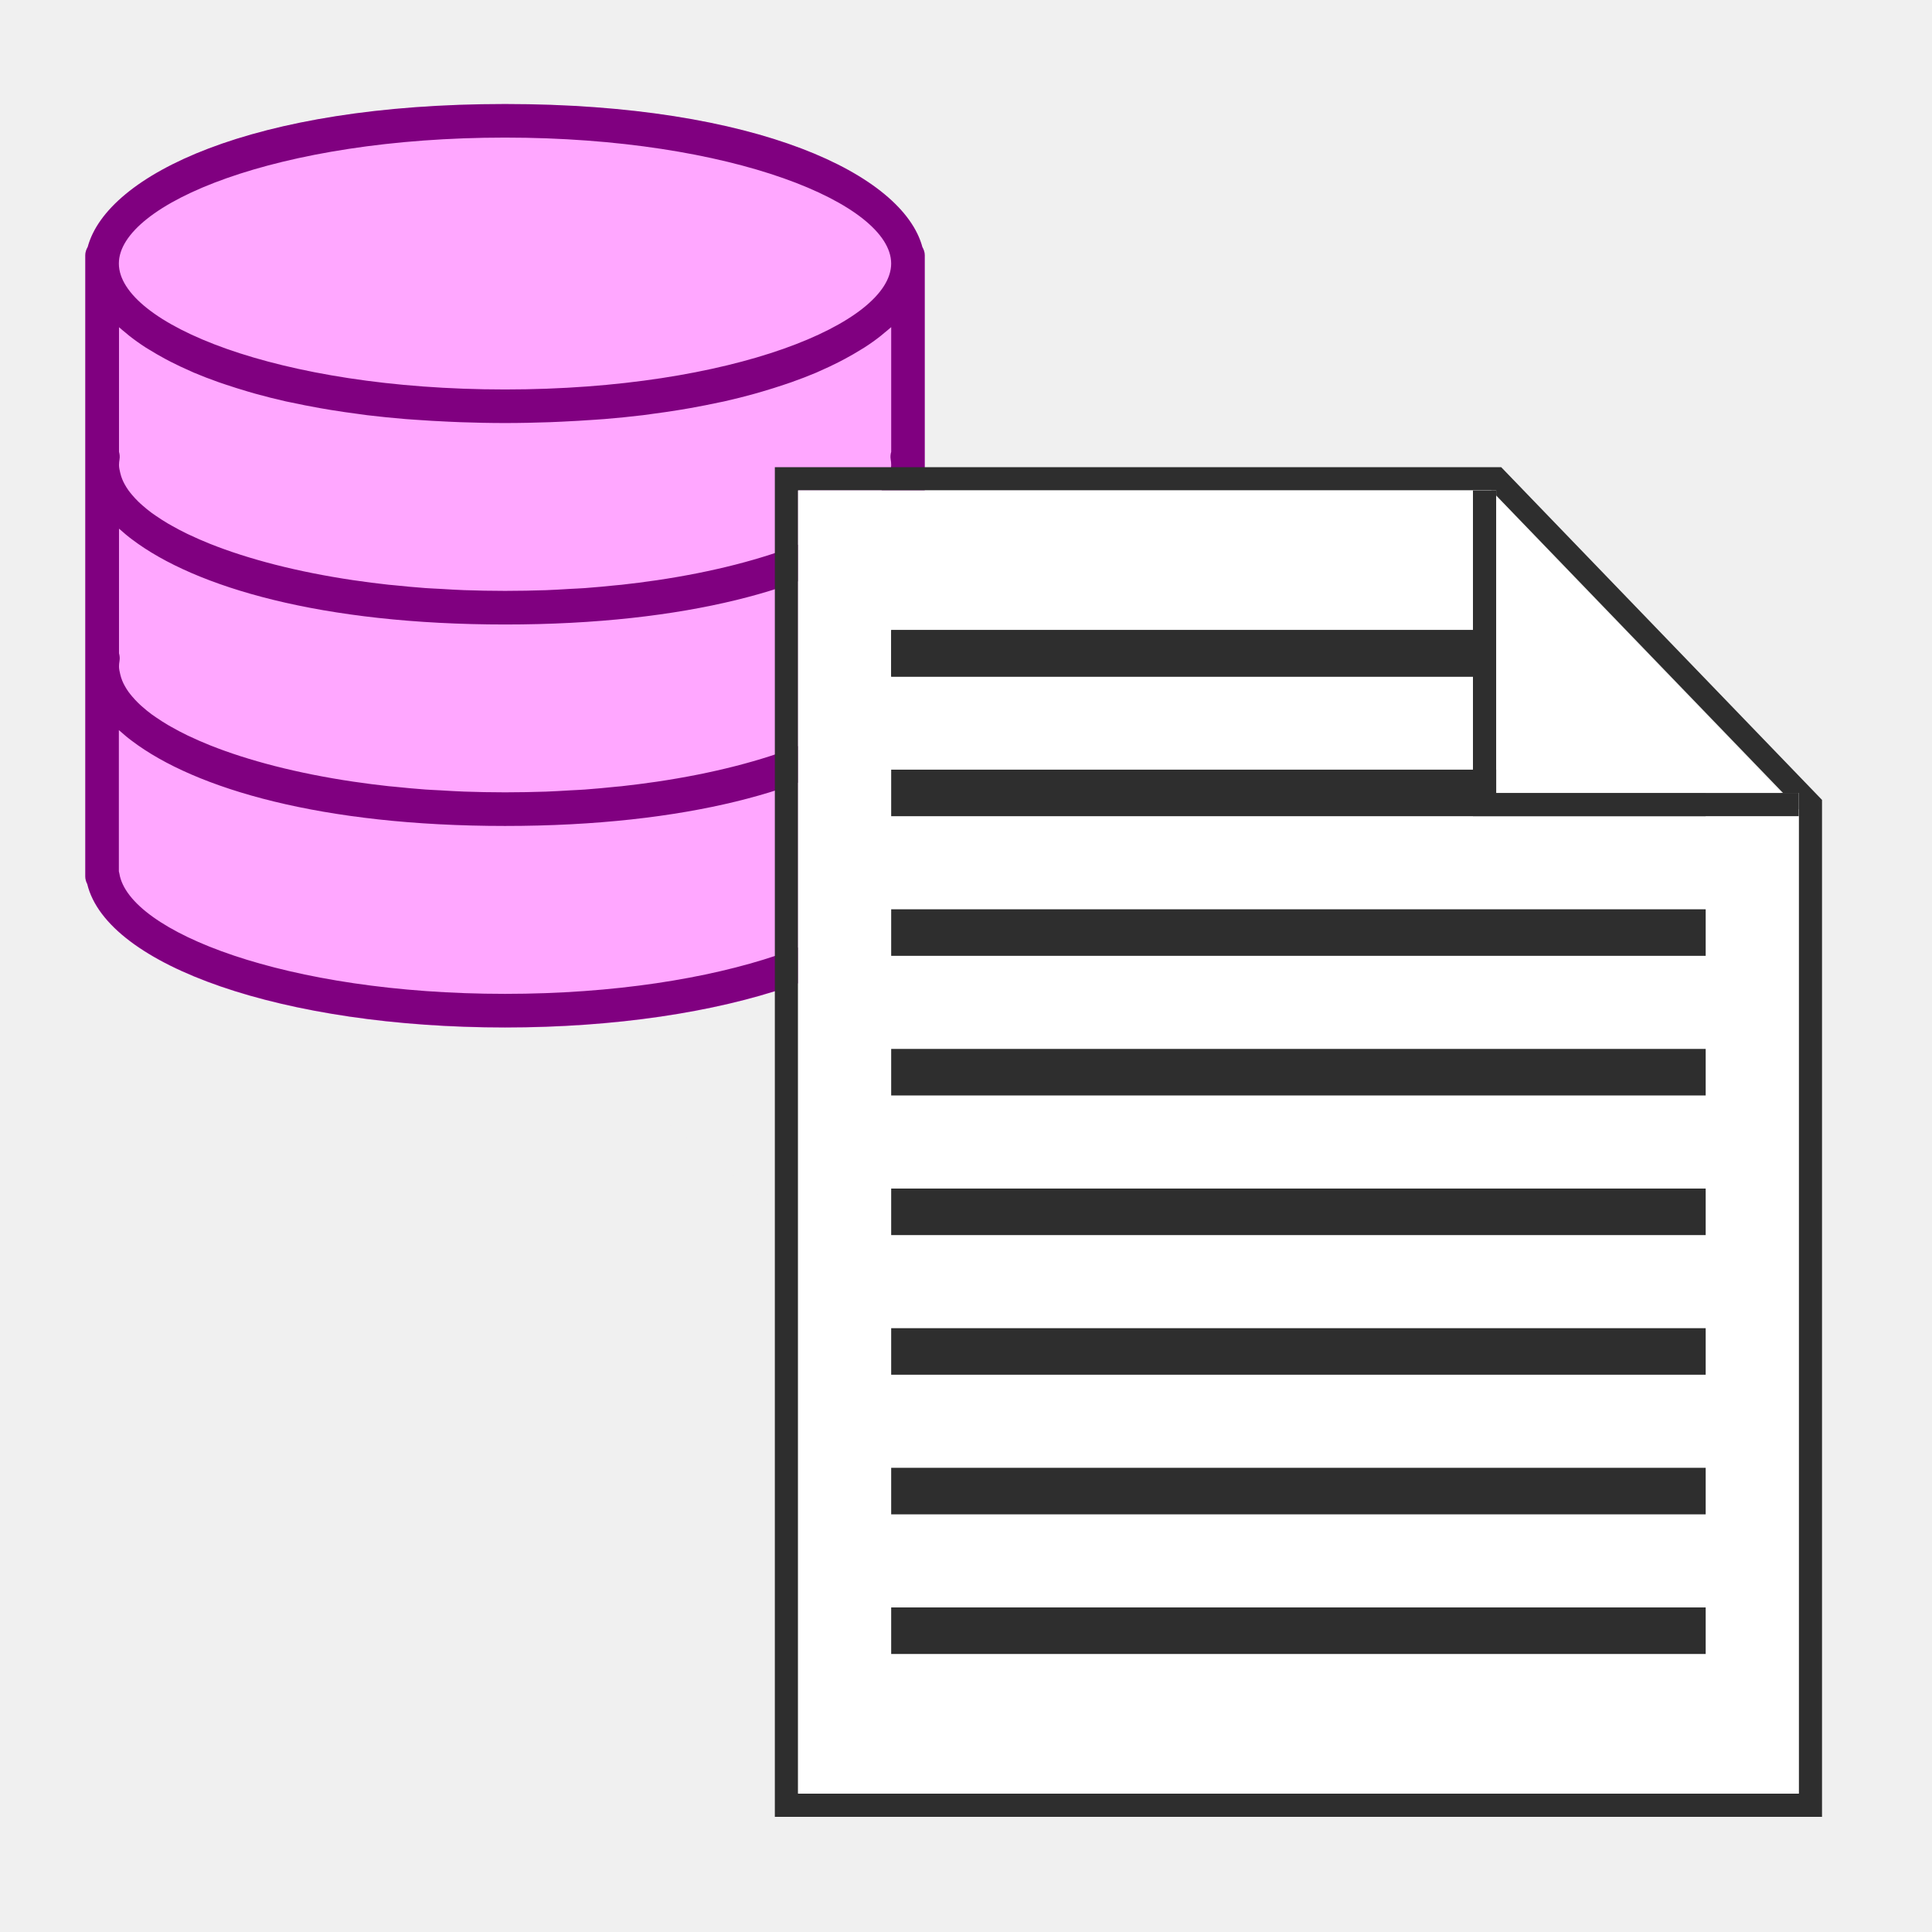
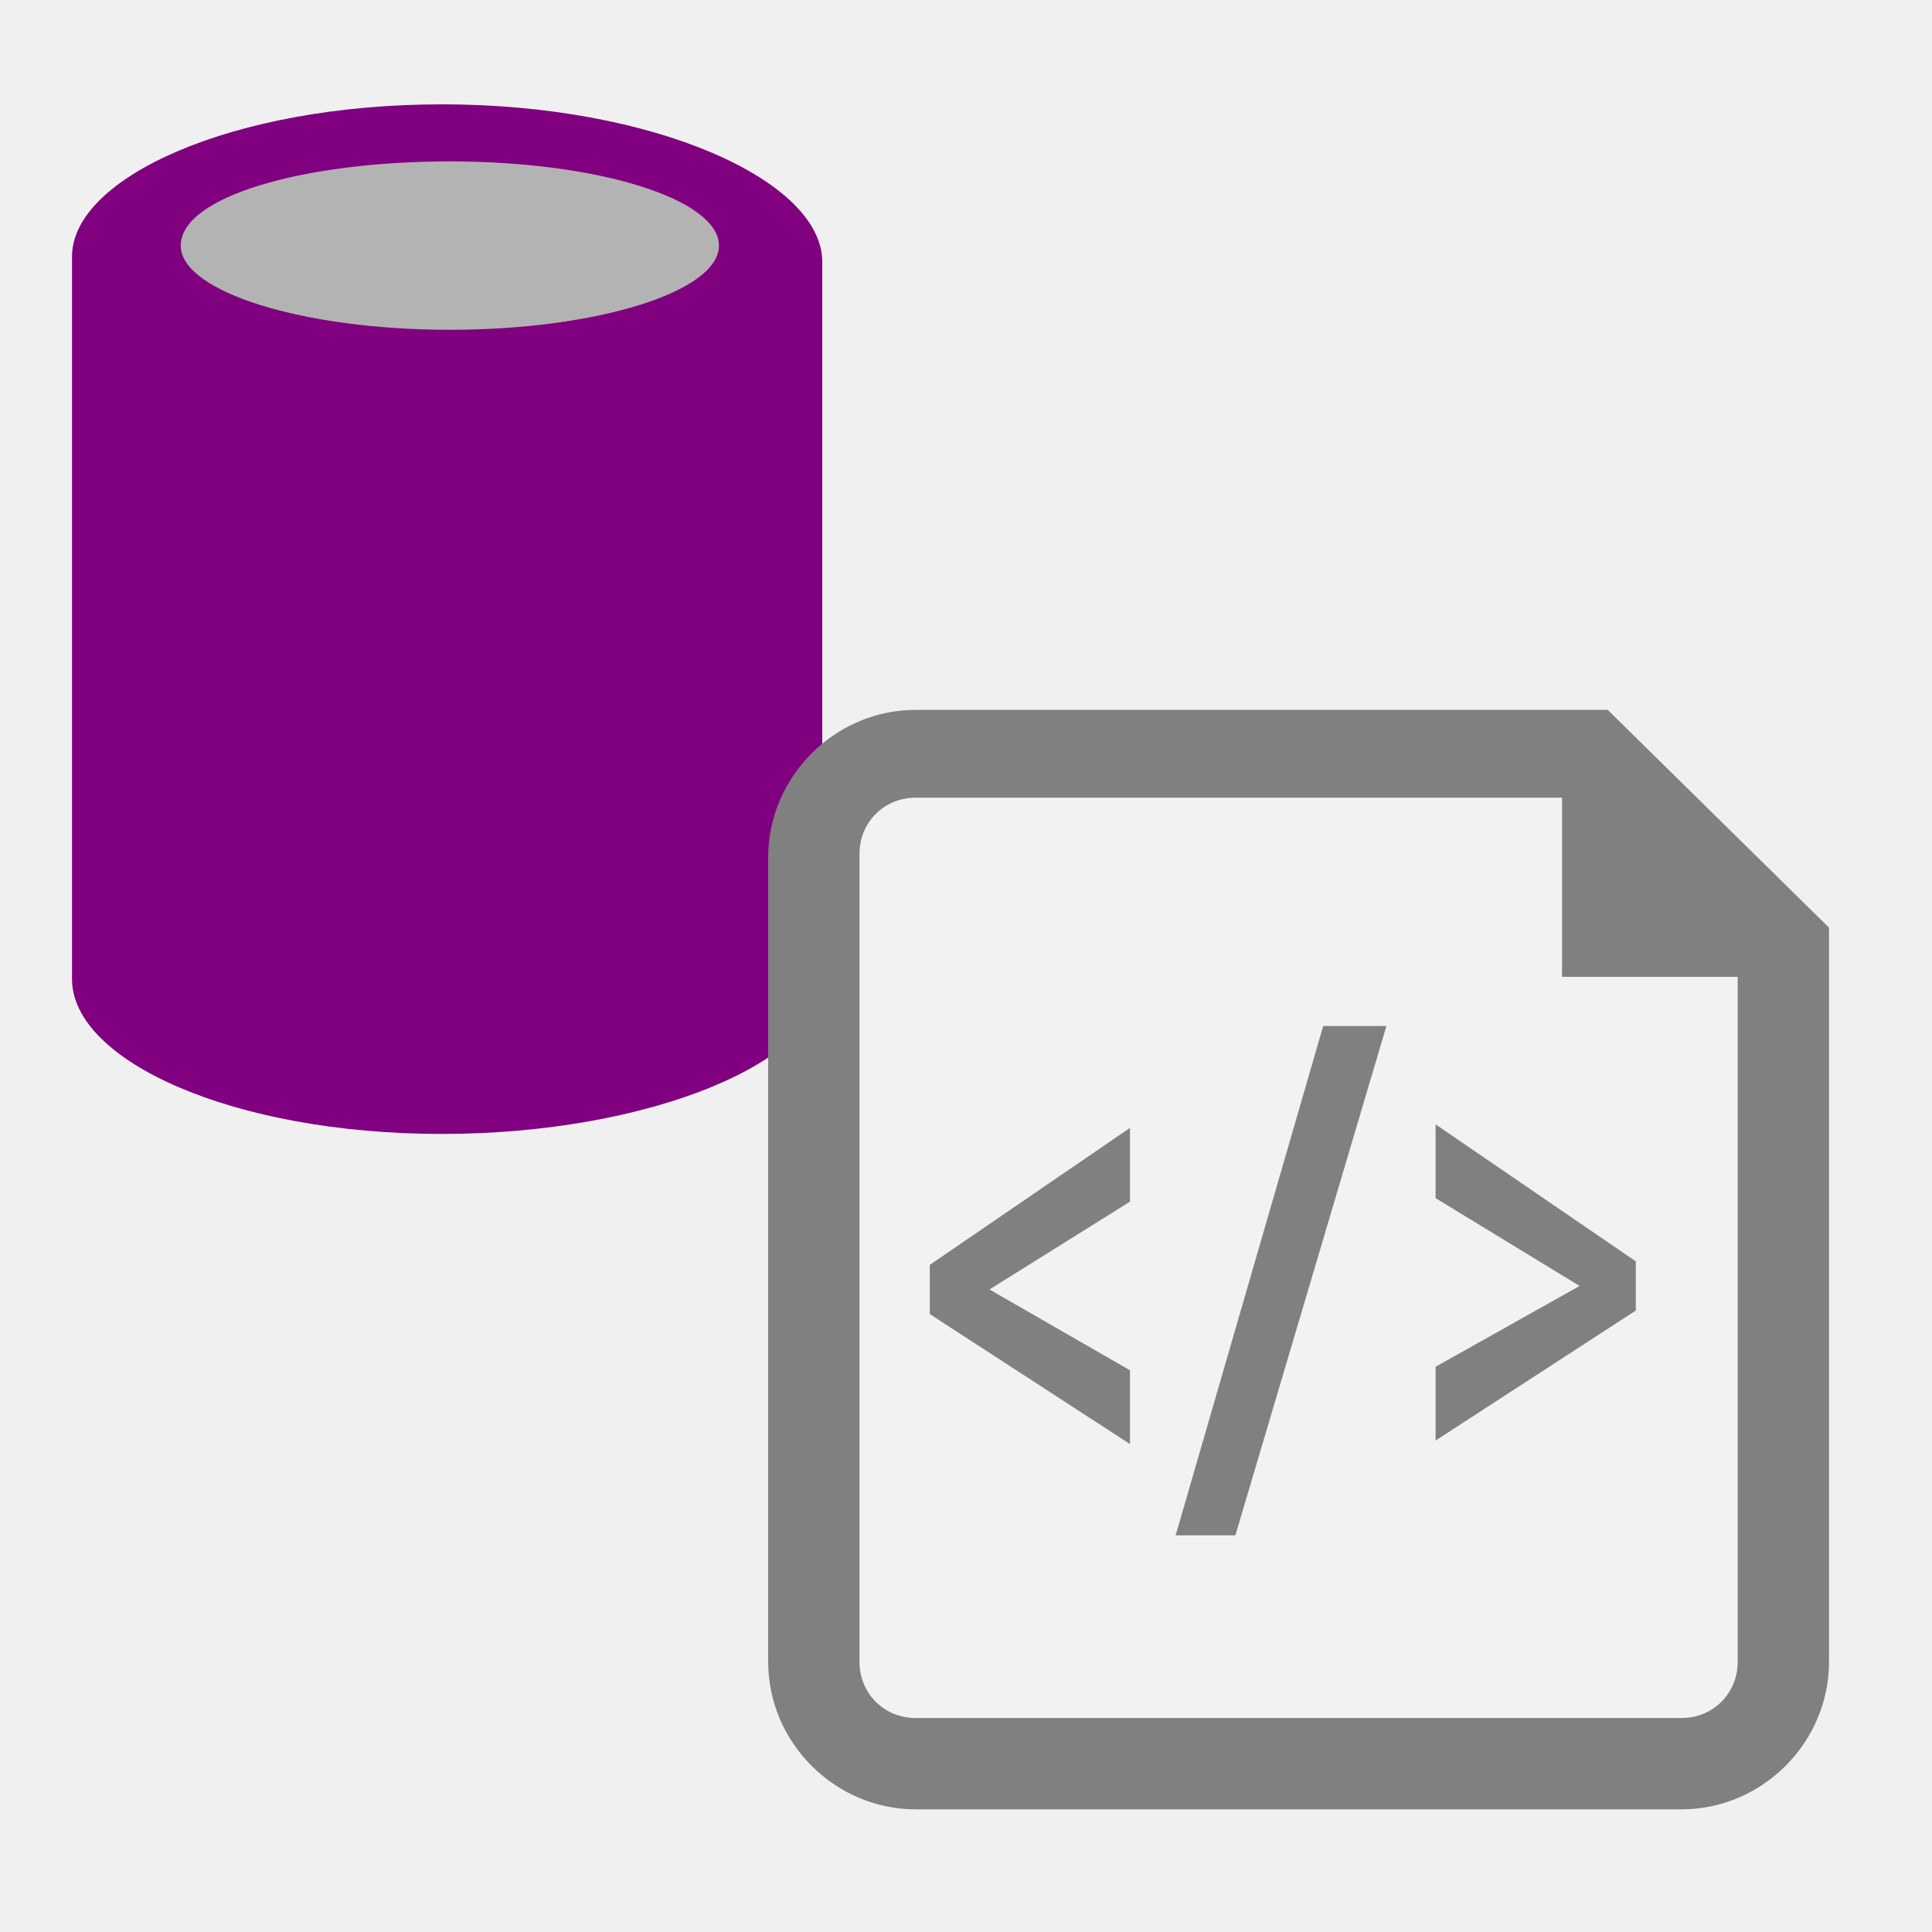
<svg xmlns="http://www.w3.org/2000/svg" version="1.1" id="Capa_1" x="0px" y="0px" viewBox="0 0 55 55" style="enable-background:new 0 0 55 55;" xml:space="preserve">
-   <defs id="defs37" />
-   <path d="M 26.256,7.034 C 25.703,4.983 21.583,2.966 14.377,2.966 7.171,2.966 3.05,4.983 2.497,7.034 2.457,7.104 2.428,7.181 2.428,7.268 v 0.239 5.497 0.239 0.239 5.258 0.239 0.239 5.736 c 0,0.077 0.021,0.151 0.056,0.216 0.564,2.34 5.615,4.086 11.893,4.086 6.264,0 11.306,-1.739 11.889,-4.07 0.038,-0.068 0.06,-0.147 0.06,-0.231 V 19.217 18.978 18.739 13.481 13.242 13.003 7.507 7.268 c 0,-0.087 -0.03,-0.164 -0.07,-0.234 z M 14.377,28.298 c 21.285,16.889 10.643,8.444 0,0 z" id="path3-0" style="fill:#ffa7ff;fill-opacity:1" />
-   <g id="g885" transform="translate(12.42767,-15.75094)">
-     <path style="fill:#800080" id="path3" d="M 13.829,22.779 C 13.275,20.729 9.155,18.712 1.949,18.712 c -7.206,0 -11.326,2.017 -11.879,4.067 C -9.97,22.85 -10,22.927 -10,23.014 v 0.239 5.497 0.239 0.239 5.258 0.239 0.239 5.736 c 0,0.077 0.021,0.151 0.056,0.216 C -9.38,43.254 -4.329,45 1.949,45 c 6.264,0 11.306,-1.739 11.889,-4.07 0.038,-0.068 0.06,-0.147 0.06,-0.231 V 34.963 34.724 34.485 29.227 28.988 28.749 23.253 23.014 c 0,-0.087 -0.03,-0.164 -0.07,-0.234 z m -0.924,12.176 c -0.013,0.058 -0.032,0.115 -0.055,0.174 -0.019,0.047 -0.043,0.095 -0.068,0.142 -0.032,0.059 -0.068,0.118 -0.11,0.176 -0.032,0.044 -0.067,0.088 -0.105,0.132 -0.053,0.063 -0.109,0.125 -0.174,0.187 -0.039,0.038 -0.081,0.075 -0.124,0.113 -0.078,0.068 -0.16,0.136 -0.251,0.204 -0.039,0.029 -0.081,0.057 -0.123,0.086 -0.108,0.075 -0.221,0.149 -0.345,0.221 -0.033,0.02 -0.067,0.038 -0.101,0.057 -0.142,0.08 -0.291,0.16 -0.452,0.238 -0.021,0.01 -0.042,0.02 -0.063,0.029 -0.179,0.085 -0.367,0.168 -0.567,0.248 -0.006,0.002 -0.011,0.004 -0.017,0.007 -1.085,0.434 -2.474,0.798 -4.092,1.037 -0.008,9.56e-4 -0.016,0.002 -0.024,0.003 -0.315,0.046 -0.637,0.087 -0.968,0.124 -0.054,0.006 -0.111,0.01 -0.165,0.015 -0.289,0.03 -0.582,0.058 -0.883,0.08 -0.138,0.01 -0.282,0.015 -0.422,0.023 -0.227,0.013 -0.451,0.028 -0.683,0.036 -0.38,0.012 -0.767,0.02 -1.162,0.02 -0.395,0 -0.782,-0.008 -1.162,-0.021 -0.232,-0.008 -0.456,-0.023 -0.683,-0.036 -0.14,-0.008 -0.284,-0.013 -0.422,-0.023 -0.301,-0.022 -0.594,-0.05 -0.883,-0.08 -0.054,-0.006 -0.111,-0.01 -0.165,-0.015 -0.331,-0.036 -0.654,-0.078 -0.968,-0.124 -0.008,-9.56e-4 -0.016,-0.002 -0.024,-0.003 -1.618,-0.239 -3.006,-0.604 -4.092,-1.037 -0.006,-0.002 -0.011,-0.004 -0.017,-0.007 -0.2,-0.08 -0.388,-0.163 -0.567,-0.248 -0.021,-0.01 -0.043,-0.02 -0.063,-0.029 -0.161,-0.077 -0.309,-0.157 -0.452,-0.238 -0.033,-0.019 -0.069,-0.038 -0.101,-0.057 -0.124,-0.073 -0.237,-0.147 -0.345,-0.221 -0.041,-0.029 -0.084,-0.057 -0.123,-0.086 -0.091,-0.067 -0.173,-0.135 -0.251,-0.204 -0.043,-0.037 -0.086,-0.075 -0.124,-0.113 -0.064,-0.062 -0.12,-0.124 -0.174,-0.187 -0.037,-0.044 -0.073,-0.088 -0.105,-0.132 -0.042,-0.059 -0.078,-0.118 -0.11,-0.176 -0.026,-0.047 -0.049,-0.095 -0.068,-0.142 -0.023,-0.058 -0.042,-0.116 -0.055,-0.174 -0.018,-0.076 -0.037,-0.153 -0.037,-0.23 0,-0.054 0.006,-0.108 0.015,-0.162 0.012,-0.072 0.005,-0.144 -0.015,-0.213 v -3.548 c 0.013,0.012 0.03,0.024 0.044,0.037 0.104,0.092 0.21,0.183 0.33,0.271 1.8,1.362 5.401,2.42 10.619,2.42 5.196,0 8.788,-1.05 10.596,-2.403 0.144,-0.105 0.274,-0.214 0.397,-0.324 l 4.78e-4,-4.78e-4 v 3.548 c -0.02,0.068 -0.027,0.141 -0.015,0.213 0.009,0.054 0.015,0.108 0.015,0.162 0,0.077 -0.02,0.154 -0.038,0.232 z m 0.038,-9.89 v 3.548 c -0.02,0.068 -0.027,0.141 -0.015,0.213 0.009,0.054 0.015,0.108 0.015,0.162 0,0.077 -0.02,0.154 -0.038,0.232 -0.013,0.058 -0.032,0.115 -0.055,0.174 -0.019,0.047 -0.043,0.095 -0.068,0.142 -0.032,0.059 -0.068,0.118 -0.11,0.176 -0.032,0.044 -0.067,0.088 -0.105,0.132 -0.053,0.063 -0.109,0.125 -0.174,0.187 -0.039,0.038 -0.081,0.075 -0.124,0.113 -0.078,0.068 -0.16,0.136 -0.251,0.204 -0.039,0.029 -0.081,0.057 -0.123,0.086 -0.108,0.075 -0.221,0.149 -0.345,0.221 -0.033,0.02 -0.067,0.038 -0.101,0.057 -0.142,0.08 -0.291,0.16 -0.452,0.238 -0.021,0.01 -0.042,0.02 -0.063,0.029 -0.179,0.085 -0.367,0.168 -0.567,0.248 -0.006,0.002 -0.011,0.004 -0.017,0.007 -1.085,0.434 -2.474,0.798 -4.092,1.037 -0.008,9.55e-4 -0.016,0.002 -0.024,0.003 -0.315,0.046 -0.637,0.087 -0.968,0.124 -0.054,0.006 -0.111,0.01 -0.165,0.015 -0.289,0.03 -0.582,0.058 -0.883,0.08 -0.138,0.01 -0.282,0.015 -0.422,0.023 -0.227,0.013 -0.451,0.028 -0.683,0.036 -0.38,0.012 -0.767,0.02 -1.162,0.02 -0.395,0 -0.782,-0.008 -1.162,-0.021 -0.232,-0.008 -0.456,-0.023 -0.683,-0.036 -0.14,-0.008 -0.284,-0.013 -0.422,-0.023 -0.301,-0.022 -0.594,-0.05 -0.883,-0.08 -0.054,-0.006 -0.111,-0.01 -0.165,-0.015 -0.331,-0.036 -0.654,-0.078 -0.968,-0.124 -0.008,-9.56e-4 -0.016,-0.002 -0.024,-0.003 -1.618,-0.239 -3.006,-0.604 -4.092,-1.037 -0.006,-0.002 -0.011,-0.004 -0.017,-0.007 -0.2,-0.08 -0.388,-0.163 -0.567,-0.248 -0.021,-0.01 -0.043,-0.02 -0.063,-0.029 -0.161,-0.077 -0.309,-0.157 -0.452,-0.238 -0.033,-0.019 -0.069,-0.038 -0.101,-0.057 -0.124,-0.073 -0.237,-0.147 -0.345,-0.221 -0.041,-0.029 -0.084,-0.057 -0.123,-0.086 -0.091,-0.067 -0.173,-0.135 -0.251,-0.204 -0.043,-0.037 -0.086,-0.075 -0.124,-0.113 -0.064,-0.062 -0.12,-0.124 -0.174,-0.187 -0.037,-0.044 -0.073,-0.088 -0.105,-0.132 -0.042,-0.059 -0.078,-0.118 -0.11,-0.176 -0.026,-0.047 -0.049,-0.095 -0.068,-0.142 -0.023,-0.058 -0.042,-0.116 -0.055,-0.174 -0.018,-0.076 -0.037,-0.153 -0.037,-0.23 0,-0.054 0.006,-0.108 0.015,-0.162 0.012,-0.072 0.005,-0.144 -0.015,-0.213 v -3.548 c 0.057,0.052 0.123,0.103 0.185,0.155 0.034,0.029 0.066,0.057 0.103,0.086 0.143,0.113 0.298,0.224 0.466,0.333 0.035,0.022 0.074,0.044 0.11,0.067 0.141,0.087 0.289,0.173 0.445,0.257 0.058,0.031 0.116,0.062 0.175,0.092 0.174,0.089 0.358,0.175 0.55,0.259 0.032,0.014 0.06,0.028 0.092,0.042 0.224,0.095 0.462,0.186 0.71,0.274 0.068,0.024 0.14,0.047 0.21,0.071 0.197,0.066 0.401,0.13 0.611,0.192 0.076,0.022 0.151,0.045 0.228,0.066 0.28,0.077 0.568,0.151 0.871,0.219 0.042,0.01 0.087,0.017 0.129,0.026 0.267,0.058 0.544,0.112 0.829,0.163 0.097,0.017 0.195,0.033 0.293,0.05 0.271,0.044 0.55,0.085 0.836,0.122 0.074,0.01 0.144,0.021 0.218,0.03 0.356,0.043 0.724,0.08 1.102,0.111 0.093,0.008 0.19,0.013 0.285,0.02 0.303,0.022 0.612,0.04 0.928,0.054 0.115,0.005 0.23,0.011 0.347,0.015 0.412,0.014 0.832,0.024 1.267,0.024 0.435,0 0.855,-0.01 1.267,-0.024 0.117,-0.004 0.232,-0.01 0.347,-0.015 0.316,-0.014 0.626,-0.033 0.928,-0.054 0.095,-0.007 0.191,-0.012 0.285,-0.02 0.378,-0.031 0.746,-0.068 1.102,-0.111 0.075,-0.009 0.145,-0.02 0.218,-0.03 0.286,-0.037 0.565,-0.078 0.836,-0.122 0.098,-0.016 0.196,-0.033 0.293,-0.05 0.285,-0.051 0.562,-0.105 0.829,-0.163 0.042,-0.009 0.087,-0.017 0.129,-0.026 0.303,-0.068 0.592,-0.142 0.871,-0.219 0.078,-0.022 0.152,-0.044 0.228,-0.066 0.211,-0.062 0.414,-0.125 0.611,-0.192 0.07,-0.024 0.142,-0.047 0.21,-0.071 0.248,-0.088 0.486,-0.179 0.71,-0.274 0.032,-0.013 0.061,-0.028 0.092,-0.042 0.193,-0.084 0.376,-0.17 0.55,-0.259 0.06,-0.031 0.118,-0.061 0.175,-0.092 0.156,-0.084 0.305,-0.169 0.445,-0.257 0.036,-0.022 0.076,-0.044 0.11,-0.067 0.168,-0.108 0.323,-0.219 0.466,-0.333 0.036,-0.029 0.068,-0.057 0.103,-0.086 0.062,-0.052 0.128,-0.103 0.185,-0.155 z M 1.949,19.668 c 6.479,0 10.993,1.889 10.993,3.585 0,1.696 -4.514,3.585 -10.993,3.585 -6.479,0 -10.993,-1.889 -10.993,-3.585 0,-1.696 4.514,-3.585 10.993,-3.585 z M 12.942,40.556 c -0.007,0.021 -0.011,0.043 -0.015,0.065 -0.271,1.653 -4.747,3.423 -10.978,3.423 -6.231,0 -10.707,-1.77 -10.978,-3.423 -0.004,-0.022 -0.009,-0.043 -0.015,-0.063 v -4.022 c 0.013,0.012 0.03,0.024 0.044,0.037 0.104,0.092 0.21,0.183 0.33,0.271 1.8,1.362 5.401,2.42 10.619,2.42 5.196,0 8.788,-1.05 10.596,-2.403 0.144,-0.105 0.274,-0.214 0.397,-0.324 l 4.78e-4,-4.78e-4 v 4.02 z" />
-   </g>
+   <defs id="defs37">
+ 			
+ 		
+ 		
+ 	</defs>
  <g id="g5" />
  <g id="g7" />
  <g id="g9" />
  <g id="g11" />
  <g id="g13" />
  <g id="g15" />
  <g id="g17" />
  <g id="g19" />
  <g id="g21" />
  <g id="g23" />
  <g id="g25" />
  <g id="g27" />
  <g id="g29" />
  <g id="g31" />
  <g id="g33" />
-   <path style="fill:none;fill-rule:evenodd;stroke:#2e2e2e;stroke-width:0.662;stroke-linecap:butt;stroke-linejoin:miter;stroke-miterlimit:4;stroke-dasharray:none;stroke-opacity:1" d="m 22.389,13.63 h 20.206 l 8.943,9.275 V 51.391 H 22.389 Z" id="path3351" />
-   <path style="fill:#ffffff;fill-opacity:1;fill-rule:evenodd;stroke:none;stroke-width:1px;stroke-linecap:butt;stroke-linejoin:miter;stroke-opacity:1" d="m 22.72,13.961 h 19.874 v 8.612 h 8.612 V 51.06 H 22.72" id="path4228" />
-   <path style="fill:none;fill-rule:evenodd;stroke:#2e2e2e;stroke-width:1.325;stroke-linecap:butt;stroke-linejoin:miter;stroke-miterlimit:4;stroke-dasharray:none;stroke-opacity:1" d="m 25.37,18.599 h 16.893" id="path4160" />
-   <path id="use4195" d="m 25.37,18.599 h 17.224" style="fill:#000000;fill-rule:evenodd;stroke:#2e2e2e;stroke-width:1.325;stroke-linecap:butt;stroke-linejoin:miter;stroke-miterlimit:4;stroke-dasharray:none;stroke-opacity:1" />
-   <path id="use4197" d="M 25.37,22.573 H 48.557" style="fill:none;fill-rule:evenodd;stroke:#2e2e2e;stroke-width:1.325;stroke-linecap:butt;stroke-linejoin:miter;stroke-miterlimit:4;stroke-dasharray:none;stroke-opacity:1" />
-   <path id="use4199" d="M 25.37,26.548 H 48.557" style="fill:none;fill-rule:evenodd;stroke:#2e2e2e;stroke-width:1.325;stroke-linecap:butt;stroke-linejoin:miter;stroke-miterlimit:4;stroke-dasharray:none;stroke-opacity:1" />
-   <path style="fill:none;fill-rule:evenodd;stroke:#2e2e2e;stroke-width:0.662px;stroke-linecap:butt;stroke-linejoin:miter;stroke-opacity:1" d="m 42.263,13.961 v 8.943 h 8.943" id="path4245" />
-   <path style="fill:#ffffff;fill-opacity:1;fill-rule:evenodd;stroke:none;stroke-width:1px;stroke-linecap:butt;stroke-linejoin:miter;stroke-opacity:1" d="m 42.594,14.127 8.115,8.447 h -8.115" id="path4228-9" />
-   <path style="fill:none;fill-rule:evenodd;stroke:#2e2e2e;stroke-width:1.325;stroke-linecap:butt;stroke-linejoin:miter;stroke-miterlimit:4;stroke-dasharray:none;stroke-opacity:1" d="M 25.37,30.523 H 48.557" id="use4233" />
-   <path style="fill:none;fill-rule:evenodd;stroke:#2e2e2e;stroke-width:1.325;stroke-linecap:butt;stroke-linejoin:miter;stroke-miterlimit:4;stroke-dasharray:none;stroke-opacity:1" d="M 25.37,34.498 H 48.557" id="use4235" />
-   <path style="fill:none;fill-rule:evenodd;stroke:#2e2e2e;stroke-width:1.325;stroke-linecap:butt;stroke-linejoin:miter;stroke-miterlimit:4;stroke-dasharray:none;stroke-opacity:1" d="M 25.37,38.473 H 48.557" id="use4237" />
-   <path style="fill:none;fill-rule:evenodd;stroke:#2e2e2e;stroke-width:1.325;stroke-linecap:butt;stroke-linejoin:miter;stroke-miterlimit:4;stroke-dasharray:none;stroke-opacity:1" d="M 25.37,42.448 H 48.557" id="use4239" />
-   <path style="fill:none;fill-rule:evenodd;stroke:#2e2e2e;stroke-width:1.325;stroke-linecap:butt;stroke-linejoin:miter;stroke-miterlimit:4;stroke-dasharray:none;stroke-opacity:1" d="M 25.37,46.423 H 48.557" id="use4241" />
+   <g id="g964" transform="translate(-134.9619,10.80678)">
+     <g id="Layer_1">
+       <g id="Azure">
+ 	</g>
+       <g transform="translate(37.3575,-2500.2)" id="BizTalk_Services">
+ 	</g>
+       <g id="Key_Vault">
+ 	</g>
+       <g id="Mobile_Engagement">
+ 	</g>
+       <g id="Office_subscription">
+         <g id="Office_subscription_1_">
+ 		</g>
+       </g>
+     </g>
+     <g id="paths">
+       <g id="Access_control">
+ 	</g>
+       <g id="Azure_active_directory">
+ 	</g>
+       <g id="API_Management">
+ 	</g>
+       <g id="Azure_automation">
+ 	</g>
+       <g id="Azure_SQL_database">
+ 	</g>
+       <g id="Azure_subscription">
+ 	</g>
+       <g id="Backup_service">
+ 	</g>
+       <g id="Bitbucket_code_source">
+ 	</g>
+       <g id="Azure_cache">
+ 	</g>
+       <g id="Content_delivery_network__x28_CDN_x29_">
+ 	</g>
+       <g id="Cloud_service">
+ 	</g>
+       <g id="CodePlex">
+ 	</g>
+       <g id="Dropbox_code_source">
+ 	</g>
+       <g id="Express_route">
+ 	</g>
+       <g id="Git_repository">
+ 	</g>
+       <g id="GitHub_code">
+ 	</g>
+       <g id="HD_Insight">
+ 	</g>
+       <g id="Health_monitoring">
+ 	</g>
+       <g id="Healthy">
+ 	</g>
+       <g id="BizTalk_hybrid_connection">
+ 	</g>
+       <g id="Hybrid_connection_manager_for_BizTalk_hybrid_connection">
+ 	</g>
+       <g id="Hyper-V_recovery_manager">
+ 	</g>
+       <g id="Machine_learning">
+ 	</g>
+       <g id="Media_services">
+ 	</g>
+       <g id="Microsoft_account">
+ 	</g>
+       <g id="Mobile_services">
+ 	</g>
+       <g id="Multi-factor_authentication">
+ 	</g>
+       <g id="MySQL_database">
+ 	</g>
+       <g id="Notification_hub">
+ 	</g>
+       <g id="Notification_topic">
+ 	</g>
+       <g id="Cloud_Office_365">
+ 	</g>
+       <g id="Office_365">
+ 	</g>
+       <g id="OS_image">
+ 	</g>
+       <g id="Remote_app">
+ 	</g>
+       <g id="Task_scheduler">
+ 	</g>
+       <g id="Azure_SDK">
+ 	</g>
+       <g id="Service_bus">
+ 	</g>
+       <g id="Service_bus_queue">
+ 	</g>
+       <g id="Service_bus_relay">
+ 	</g>
+       <g id="Service_bus_topic">
+ 	</g>
+       <g id="Service_endpoint">
+ 	</g>
+       <g id="Custom_create">
+ 	</g>
+       <g id="SQL_data_sync">
+ 	</g>
+     </g>
+     <g id="Layer_57">
+ </g>
+     <g id="Ibiza_Symbols">
+       <rect style="fill:#b3b3b3;fill-opacity:1;fill-rule:evenodd;stroke:none;stroke-width:1;stroke-miterlimit:4;stroke-dasharray:none;stroke-opacity:1" id="rect914" width="15.549" height="5.48" x="139.955" y="-6.223" />
+       <rect style="fill:#f2f2f2;fill-opacity:1;fill-rule:evenodd;stroke:none;stroke-width:1;stroke-miterlimit:4;stroke-dasharray:none;stroke-opacity:1" id="rect914-4" width="26.847" height="27.975" x="158.054" y="11.292" ry="3.732" rx="3.732" />
+       <path id="path894" d="m 147.768,-6.212 c 4.256,0 7.661,1.083 7.661,2.397 0,1.315 -3.482,2.397 -7.661,2.397 -4.179,0 -7.661,-1.083 -7.661,-2.397 0,-1.392 3.482,-2.397 7.661,-2.397 z m -0.232,-1.624 c -5.959,0 -10.524,2.088 -10.524,4.331 V 17.066 c 0,2.32 4.566,4.408 10.524,4.408 5.959,0 10.834,-2.088 10.834,-4.331 V -3.351 c 0,-2.32 -4.798,-4.486 -10.834,-4.486 z" style="clip-rule:evenodd;fill:#800080;fill-rule:evenodd;stroke-width:1" />
+       <g id="g1085" transform="translate(130.2302,-16.69813)" style="fill:#808080">
+         <g id="Layer_1-7" style="fill:#808080">
+           <g id="File_x2C__general" style="fill:#808080">
+ 		</g>
+           <g id="Message" style="fill:#808080">
+ 	</g>
+           <g id="Monitor" style="fill:#808080">
+ 	</g>
+           <g id="Monitor_running_apps" style="fill:#808080">
+ 	</g>
+           <g id="Mouse" style="fill:#808080">
+ 	</g>
+           <g id="Network_card" style="fill:#808080">
+ 	</g>
+           <g id="Not_allowed" style="fill:#808080">
+ 	</g>
+           <g id="Performance" style="fill:#808080">
+ 	</g>
+           <g id="Phone" style="fill:#808080">
+ 	</g>
+           <g id="Plug_and_play" style="fill:#808080">
+ 	</g>
+           <g id="Powershell_script_file" style="fill:#808080">
+ 	</g>
+           <g id="Protocol_stack" style="fill:#808080">
+ 	</g>
+           <g id="Queue_x2C__general" style="fill:#808080">
+ 	</g>
+           <g id="RMS_connector" style="fill:#808080">
+ 	</g>
+           <g id="Router" style="fill:#808080">
+ 	</g>
+           <g id="Script_file" style="fill:#808080">
+             <g id="g1032" style="fill:#808080">
+               <path id="path1024" d="M 50.5,26.1 H 30.8 c -2.3,0 -4.2,1.9 -4.2,4.2 v 22.9 c 0,2.3 1.9,4.2 4.2,4.2 h 21.8 c 2.3,0 4.2,-1.9 4.2,-4.2 V 32.3 Z m 3.7,27.1 c 0,0.9 -0.7,1.6 -1.6,1.6 H 30.8 c -0.9,0 -1.6,-0.7 -1.6,-1.6 v -23 c 0,-0.9 0.7,-1.6 1.6,-1.6 h 18.4 v 5.1 h 5 z" style="fill:#808080" />
+               <polygon id="polygon1026" points="31.2,43.3 36.9,47 36.9,44.9 32.9,42.6 36.9,40.1 36.9,38 31.2,41.9 " style="fill:#808080" />
+               <polygon id="polygon1028" points="38.2,49.6 39.9,49.6 44.2,35.1 42.4,35.1 " style="fill:#808080" />
+               <polygon id="polygon1030" points="45.6,40 49.7,42.5 45.6,44.8 45.6,46.9 51.3,43.2 51.3,41.8 45.6,37.9 " style="fill:#808080" />
+             </g>
+           </g>
+         </g>
+         <g id="paths-7" style="fill:#808080">
+           <g id="Access_control-4" style="fill:#808080">
+ 	</g>
+           <g id="Azure_active_directory-5" style="fill:#808080">
+ 	</g>
+           <g id="Generic_code" style="fill:#808080">
+ 	</g>
+           <g id="Laptop" style="fill:#808080">
+ 	</g>
+           <g id="Load_balancer" style="fill:#808080">
+ 	</g>
+           <g id="Lock_x2C__protected" style="fill:#808080">
+ 	</g>
+         </g>
+         <g id="symbols" style="fill:#808080">
+ </g>
+         <g id="slices" style="fill:#808080">
+ </g>
+       </g>
+     </g>
+   </g>
</svg>
